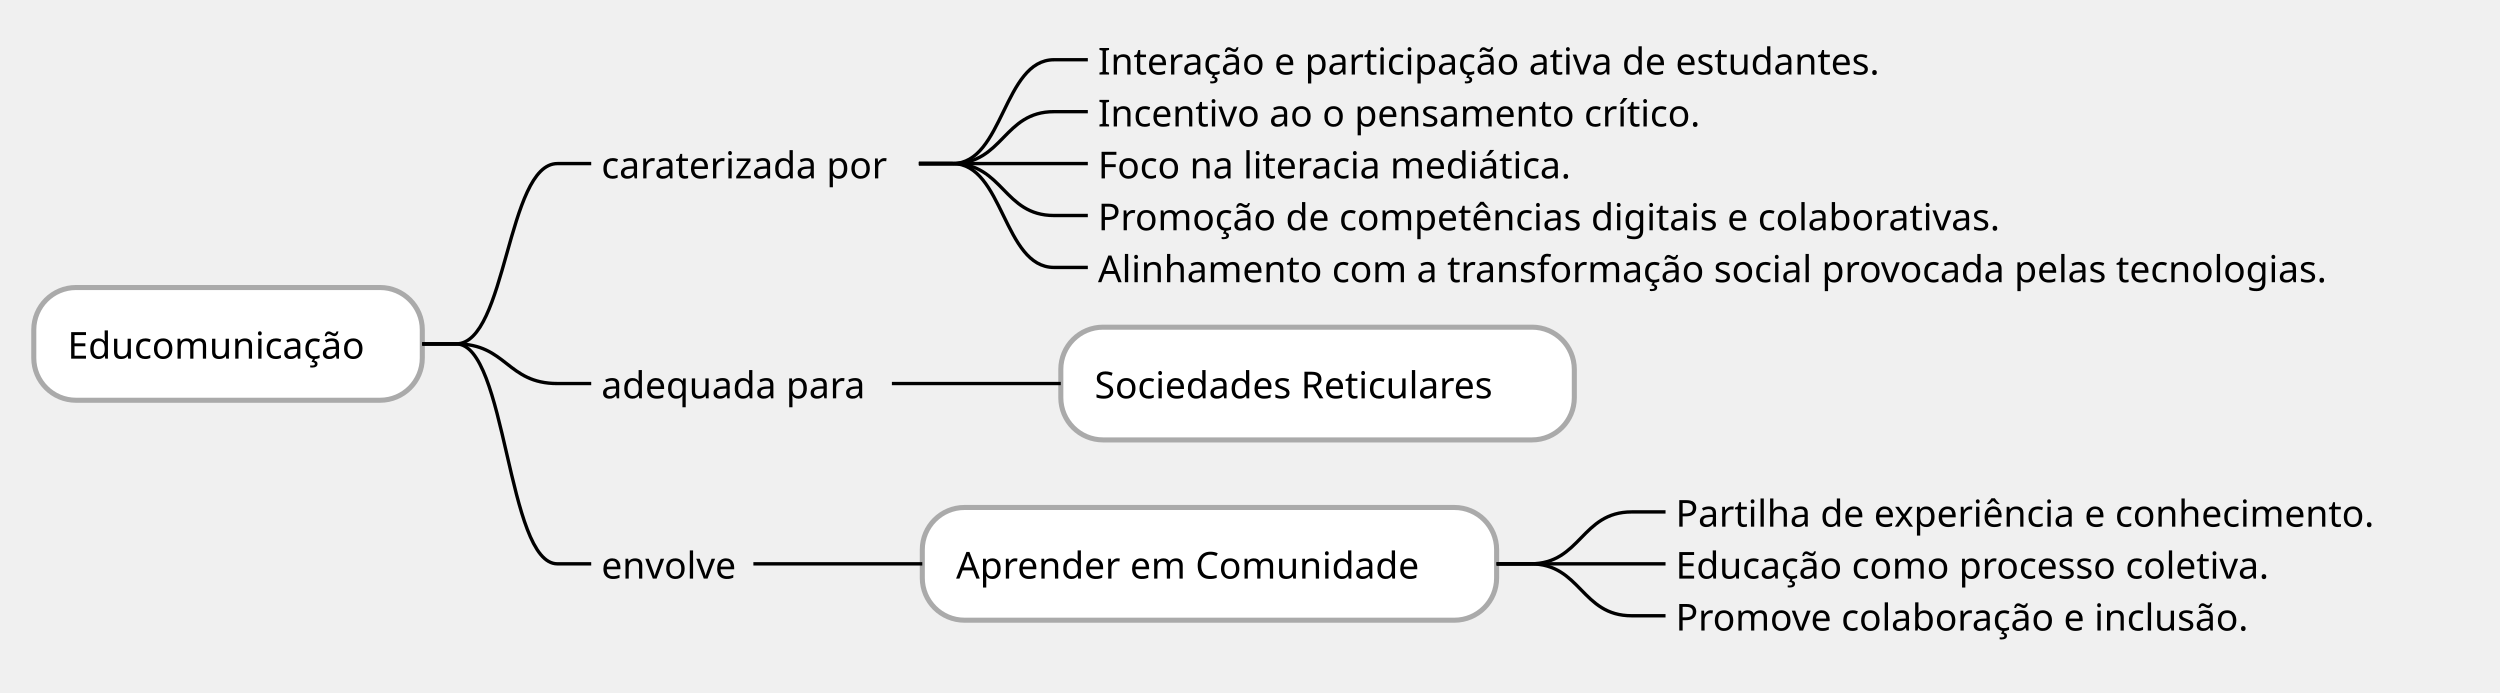
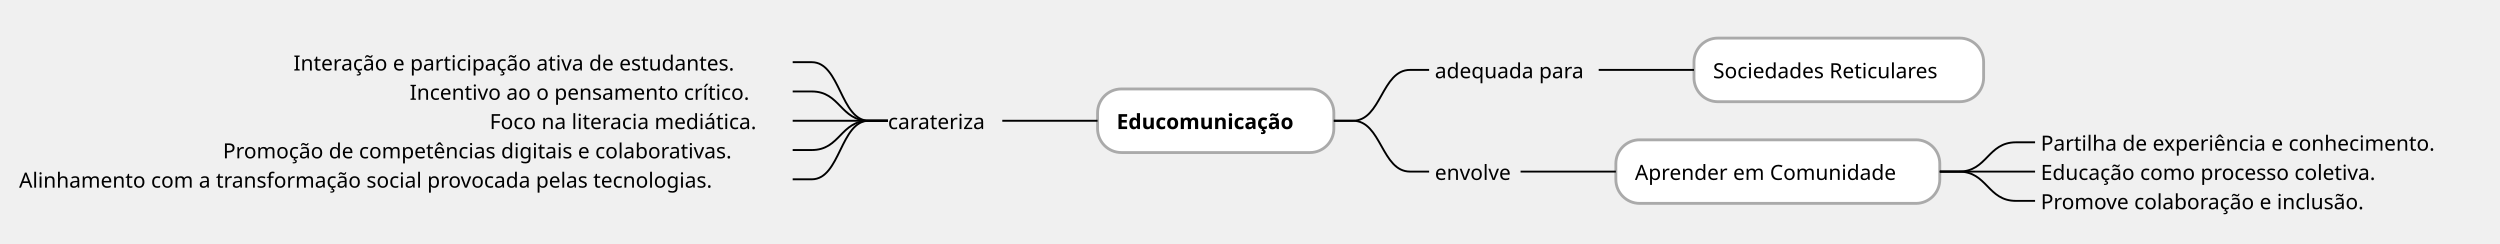
- <svg xmlns="http://www.w3.org/2000/svg" contentStyleType="text/css" height="205px" preserveAspectRatio="none" style="width:740px;height:205px;background:#FFFFFF;" version="1.1" viewBox="0 0 740 205" width="740px" zoomAndPan="magnify">
+ <svg xmlns="http://www.w3.org/2000/svg" contentStyleType="text/css" height="128px" preserveAspectRatio="none" style="width:1312px;height:128px;background:#FFFFFF;" version="1.1" viewBox="0 0 1312 128" width="1312px" zoomAndPan="magnify">
  <defs />
  <g>
-     <rect fill="#FFFFFF" height="33.369" rx="12.5" ry="12.5" style="stroke:#AAAAAA;stroke-width:1.5;" width="115" x="10" y="85.106" />
-     <text fill="#000000" font-family="Verdana" font-size="11" lengthAdjust="spacing" textLength="95" x="20" y="106.165">Educomunicação</text>
-     <text fill="#000000" font-family="Verdana" font-size="11" lengthAdjust="spacing" textLength="94" x="178" y="52.796">caraterizada por</text>
-     <text fill="#000000" font-family="Verdana" font-size="11" lengthAdjust="spacing" textLength="259" x="325" y="22.059">Interação e participação ativa de estudantes.</text>
-     <path d="M272,48.422 L282,48.422 C297,48.422 297,17.684 312,17.684 L322,17.684 " fill="none" style="stroke:#000000;stroke-width:1.0;" />
-     <text fill="#000000" font-family="Verdana" font-size="11" lengthAdjust="spacing" textLength="198" x="325" y="37.428">Incentivo ao o pensamento crítico.</text>
-     <path d="M272,48.422 L282,48.422 C297,48.422 297,33.053 312,33.053 L322,33.053 " fill="none" style="stroke:#000000;stroke-width:1.0;" />
-     <text fill="#000000" font-family="Verdana" font-size="11" lengthAdjust="spacing" textLength="156" x="325" y="52.796">Foco na literacia mediática.</text>
-     <path d="M272,48.422 L282,48.422 C297,48.422 297,48.422 312,48.422 L322,48.422 " fill="none" style="stroke:#000000;stroke-width:1.0;" />
-     <text fill="#000000" font-family="Verdana" font-size="11" lengthAdjust="spacing" textLength="296" x="325" y="68.165">Promoção de competências digitais e colaborativas.</text>
-     <path d="M272,48.422 L282,48.422 C297,48.422 297,63.79 312,63.79 L322,63.79 " fill="none" style="stroke:#000000;stroke-width:1.0;" />
-     <text fill="#000000" font-family="Verdana" font-size="11" lengthAdjust="spacing" textLength="403" x="325" y="83.534">Alinhamento com a transformação social provocada pelas tecnologias.</text>
-     <path d="M272,48.422 L282,48.422 C297,48.422 297,79.159 312,79.159 L322,79.159 " fill="none" style="stroke:#000000;stroke-width:1.0;" />
-     <path d="M125,101.79 L135,101.79 C150,101.79 150,48.422 165,48.422 L175,48.422 " fill="none" style="stroke:#000000;stroke-width:1.0;" />
-     <text fill="#000000" font-family="Verdana" font-size="11" lengthAdjust="spacing" textLength="86" x="178" y="117.902">adequada para</text>
-     <rect fill="#FFFFFF" height="33.369" rx="12.5" ry="12.5" style="stroke:#AAAAAA;stroke-width:1.5;" width="152" x="314" y="96.843" />
-     <text fill="#000000" font-family="Verdana" font-size="11" lengthAdjust="spacing" textLength="132" x="324" y="117.902">Sociedades Reticulares</text>
-     <path d="M264,113.528 L274,113.528 C289,113.528 289,113.528 304,113.528 L314,113.528 " fill="none" style="stroke:#000000;stroke-width:1.0;" />
-     <path d="M125,101.79 L135,101.79 C150,101.79 150,113.528 165,113.528 L175,113.528 " fill="none" style="stroke:#000000;stroke-width:1.0;" />
-     <text fill="#000000" font-family="Verdana" font-size="11" lengthAdjust="spacing" textLength="45" x="178" y="171.271">envolve</text>
-     <rect fill="#FFFFFF" height="33.369" rx="12.5" ry="12.5" style="stroke:#AAAAAA;stroke-width:1.5;" width="170" x="273" y="150.212" />
-     <text fill="#000000" font-family="Verdana" font-size="11" lengthAdjust="spacing" textLength="150" x="283" y="171.271">Aprender em Comunidade</text>
-     <text fill="#000000" font-family="Verdana" font-size="11" lengthAdjust="spacing" textLength="229" x="496" y="155.902">Partilha de experiência e conhecimento.</text>
-     <path d="M443,166.896 L453,166.896 C468,166.896 468,151.528 483,151.528 L493,151.528 " fill="none" style="stroke:#000000;stroke-width:1.0;" />
-     <text fill="#000000" font-family="Verdana" font-size="11" lengthAdjust="spacing" textLength="196" x="496" y="171.271">Educação como processo coletiva.</text>
-     <path d="M443,166.896 L453,166.896 C468,166.896 468,166.896 483,166.896 L493,166.896 " fill="none" style="stroke:#000000;stroke-width:1.0;" />
-     <text fill="#000000" font-family="Verdana" font-size="11" lengthAdjust="spacing" textLength="189" x="496" y="186.64">Promove colaboração e inclusão.</text>
-     <path d="M443,166.896 L453,166.896 C468,166.896 468,182.265 483,182.265 L493,182.265 " fill="none" style="stroke:#000000;stroke-width:1.0;" />
-     <path d="M223,166.896 L233,166.896 C248,166.896 248,166.896 263,166.896 L273,166.896 " fill="none" style="stroke:#000000;stroke-width:1.0;" />
-     <path d="M125,101.79 L135,101.79 C150,101.79 150,166.896 165,166.896 L175,166.896 " fill="none" style="stroke:#000000;stroke-width:1.0;" />
+     <rect fill="#FFFFFF" height="33.369" rx="12.5" ry="12.5" style="stroke:#AAAAAA;stroke-width:1.5;" width="124" x="576" y="46.684" />
+     <text fill="#000000" font-family="Verdana" font-size="11" font-weight="bold" lengthAdjust="spacing" textLength="104" x="586" y="67.743">Educomunicação</text>
+     <text fill="#000000" font-family="Verdana" font-size="11" lengthAdjust="spacing" textLength="86" x="753" y="41.059">adequada para</text>
+     <rect fill="#FFFFFF" height="33.369" rx="12.5" ry="12.5" style="stroke:#AAAAAA;stroke-width:1.5;" width="152" x="889" y="20" />
+     <text fill="#000000" font-family="Verdana" font-size="11" lengthAdjust="spacing" textLength="132" x="899" y="41.059">Sociedades Reticulares</text>
+     <path d="M839,36.684 L849,36.684 C864,36.684 864,36.684 879,36.684 L889,36.684 " fill="none" style="stroke:#000000;stroke-width:1.0;" />
+     <path d="M700,63.369 L710,63.369 C725,63.369 725,36.684 740,36.684 L750,36.684 " fill="none" style="stroke:#000000;stroke-width:1.0;" />
+     <text fill="#000000" font-family="Verdana" font-size="11" lengthAdjust="spacing" textLength="45" x="753" y="94.428">envolve</text>
+     <rect fill="#FFFFFF" height="33.369" rx="12.5" ry="12.5" style="stroke:#AAAAAA;stroke-width:1.5;" width="170" x="848" y="73.369" />
+     <text fill="#000000" font-family="Verdana" font-size="11" lengthAdjust="spacing" textLength="150" x="858" y="94.428">Aprender em Comunidade</text>
+     <text fill="#000000" font-family="Verdana" font-size="11" lengthAdjust="spacing" textLength="229" x="1071" y="79.059">Partilha de experiência e conhecimento.</text>
+     <path d="M1018,90.053 L1028,90.053 C1043,90.053 1043,74.684 1058,74.684 L1068,74.684 " fill="none" style="stroke:#000000;stroke-width:1.0;" />
+     <text fill="#000000" font-family="Verdana" font-size="11" lengthAdjust="spacing" textLength="196" x="1071" y="94.428">Educação como processo coletiva.</text>
+     <path d="M1018,90.053 L1028,90.053 C1043,90.053 1043,90.053 1058,90.053 L1068,90.053 " fill="none" style="stroke:#000000;stroke-width:1.0;" />
+     <text fill="#000000" font-family="Verdana" font-size="11" lengthAdjust="spacing" textLength="189" x="1071" y="109.796">Promove colaboração e inclusão.</text>
+     <path d="M1018,90.053 L1028,90.053 C1043,90.053 1043,105.422 1058,105.422 L1068,105.422 " fill="none" style="stroke:#000000;stroke-width:1.0;" />
+     <path d="M798,90.053 L808,90.053 C823,90.053 823,90.053 838,90.053 L848,90.053 " fill="none" style="stroke:#000000;stroke-width:1.0;" />
+     <path d="M700,63.369 L710,63.369 C725,63.369 725,90.053 740,90.053 L750,90.053 " fill="none" style="stroke:#000000;stroke-width:1.0;" />
+     <text fill="#000000" font-family="Verdana" font-size="11" lengthAdjust="spacing" textLength="57" x="466" y="67.743">carateriza</text>
+     <text fill="#000000" font-family="Verdana" font-size="11" lengthAdjust="spacing" textLength="259" x="154" y="37.006">Interação e participação ativa de estudantes.</text>
+     <path d="M466,63.369 L456,63.369 C441,63.369 441,32.631 426,32.631 L416,32.631 " fill="none" style="stroke:#000000;stroke-width:1.0;" />
+     <text fill="#000000" font-family="Verdana" font-size="11" lengthAdjust="spacing" textLength="198" x="215" y="52.375">Incentivo ao o pensamento crítico.</text>
+     <path d="M466,63.369 L456,63.369 C441,63.369 441,48 426,48 L416,48 " fill="none" style="stroke:#000000;stroke-width:1.0;" />
+     <text fill="#000000" font-family="Verdana" font-size="11" lengthAdjust="spacing" textLength="156" x="257" y="67.743">Foco na literacia mediática.</text>
+     <path d="M466,63.369 L456,63.369 C441,63.369 441,63.369 426,63.369 L416,63.369 " fill="none" style="stroke:#000000;stroke-width:1.0;" />
+     <text fill="#000000" font-family="Verdana" font-size="11" lengthAdjust="spacing" textLength="296" x="117" y="83.112">Promoção de competências digitais e colaborativas.</text>
+     <path d="M466,63.369 L456,63.369 C441,63.369 441,78.737 426,78.737 L416,78.737 " fill="none" style="stroke:#000000;stroke-width:1.0;" />
+     <text fill="#000000" font-family="Verdana" font-size="11" lengthAdjust="spacing" textLength="403" x="10" y="98.481">Alinhamento com a transformação social provocada pelas tecnologias.</text>
+     <path d="M466,63.369 L456,63.369 C441,63.369 441,94.106 426,94.106 L416,94.106 " fill="none" style="stroke:#000000;stroke-width:1.0;" />
+     <path d="M576,63.369 L566,63.369 C551,63.369 551,63.369 536,63.369 L526,63.369 " fill="none" style="stroke:#000000;stroke-width:1.0;" />
  </g>
</svg>
